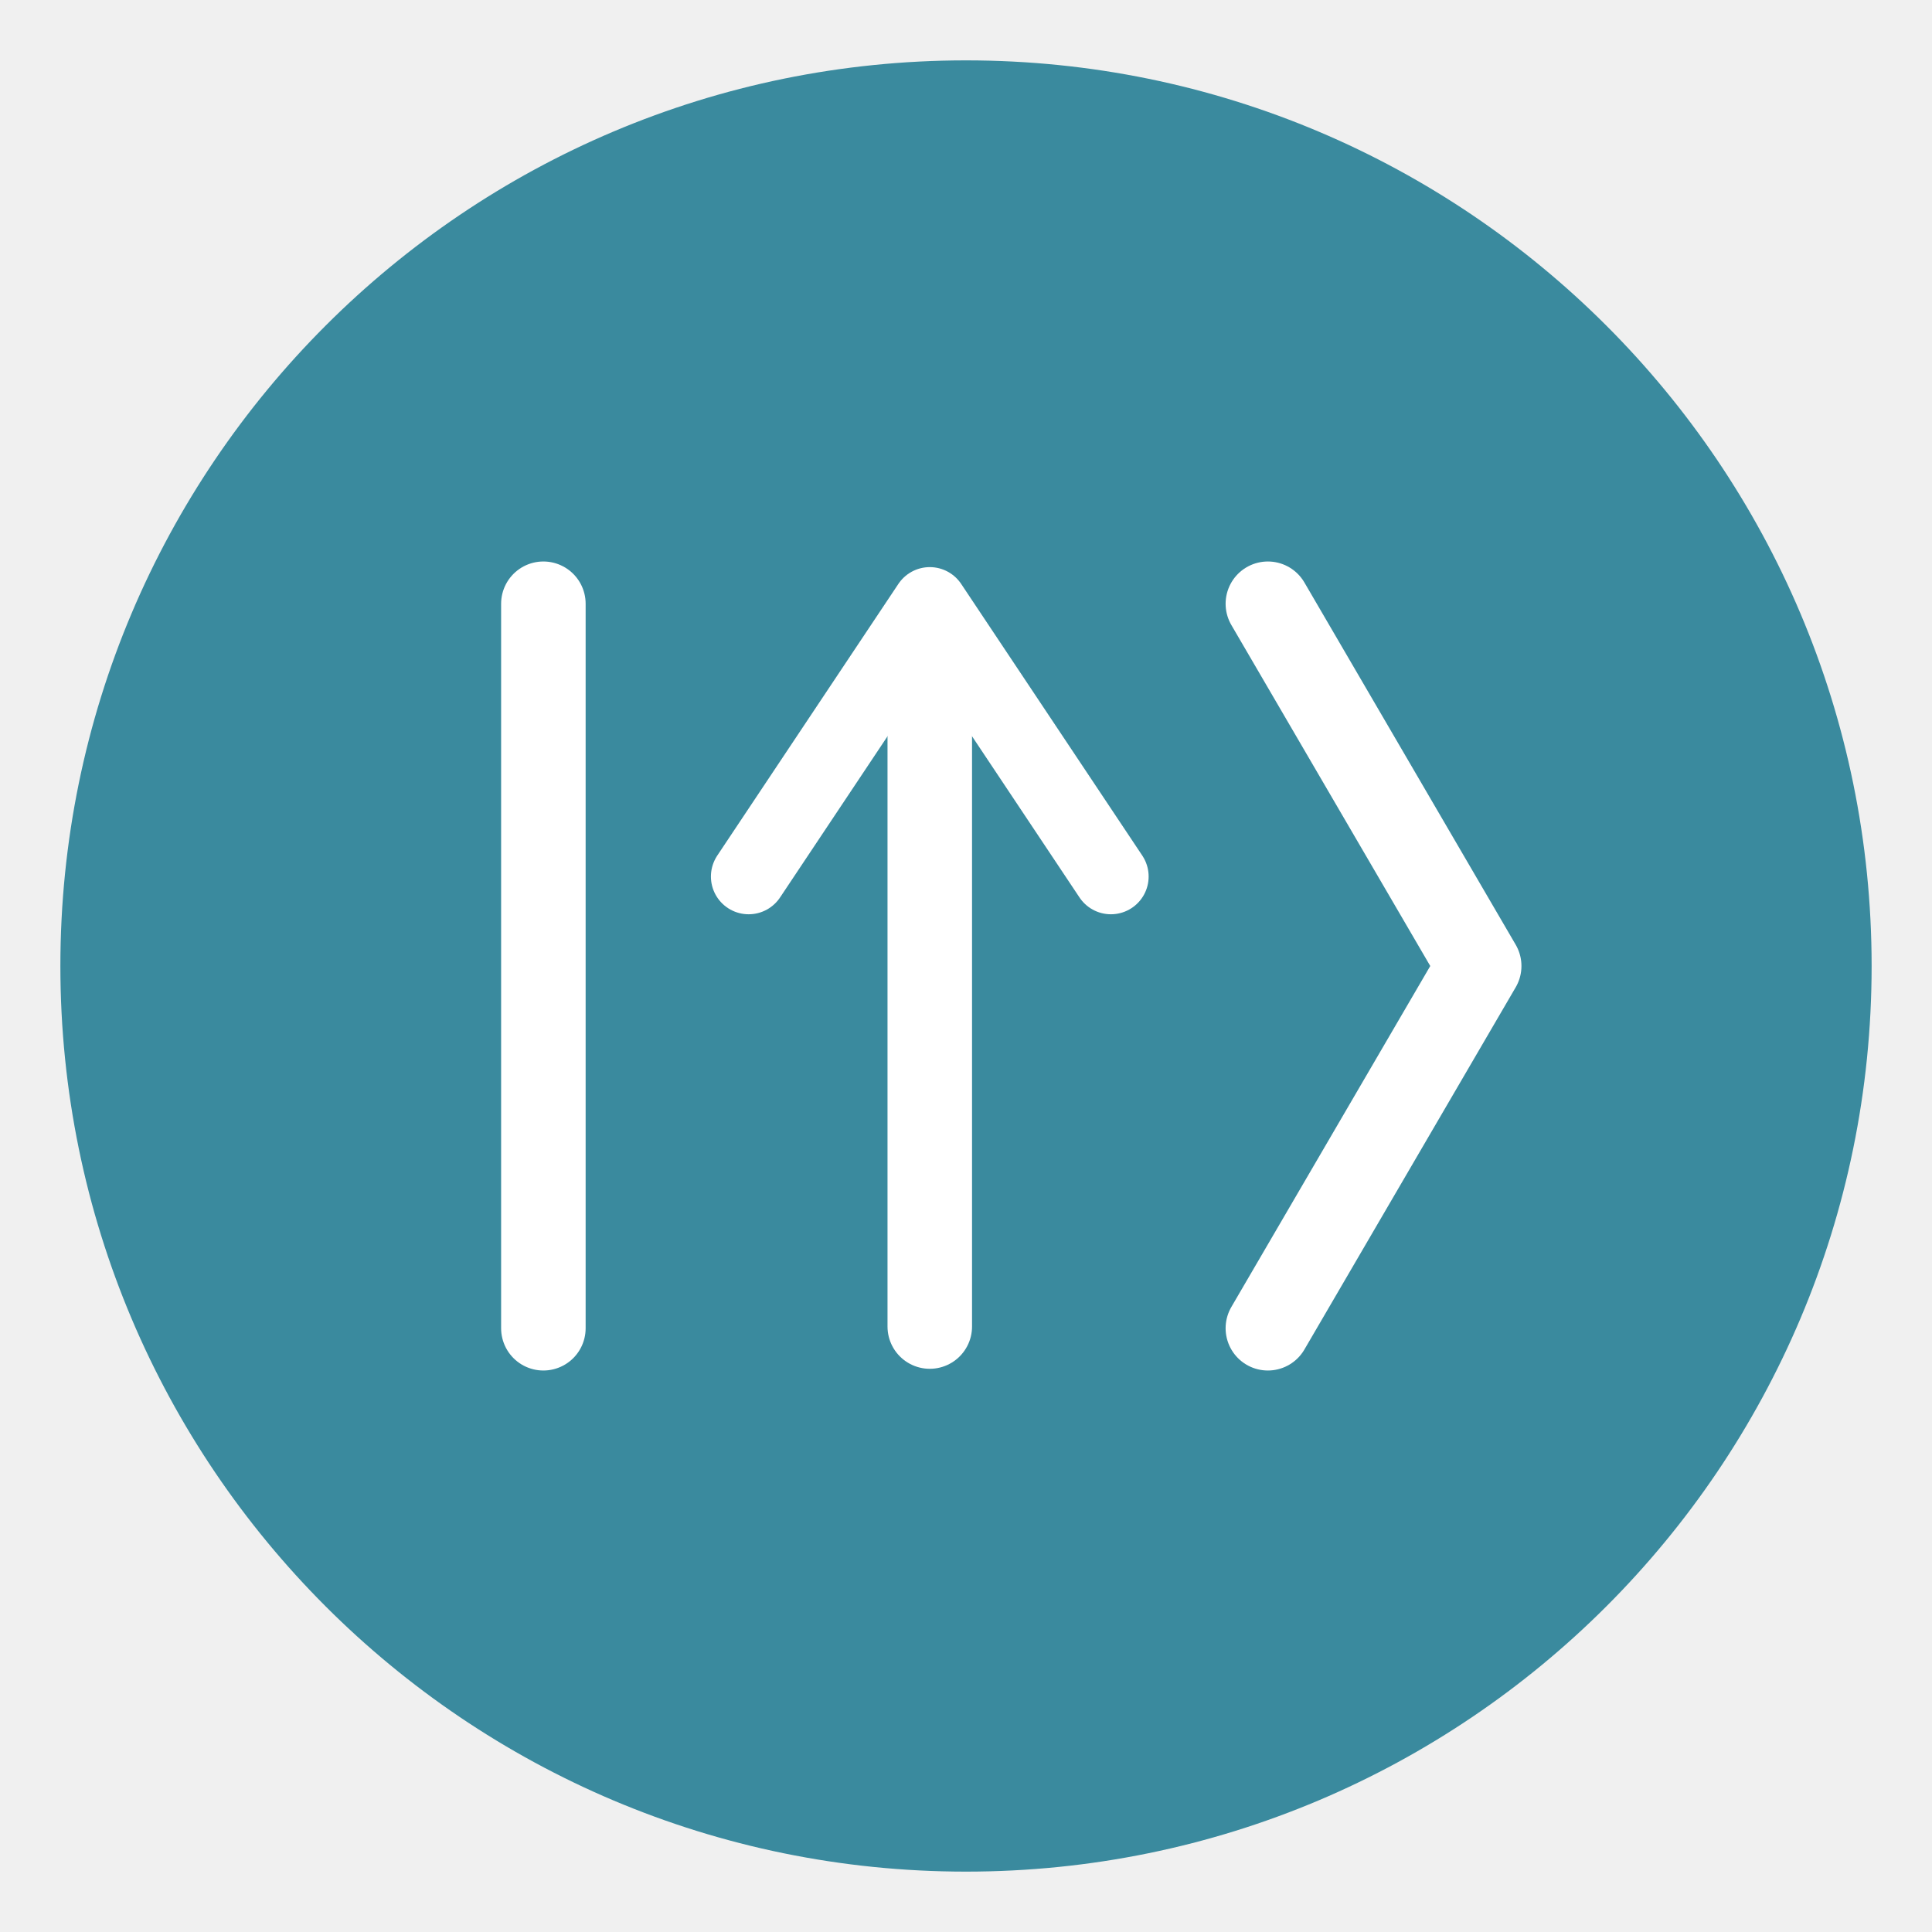
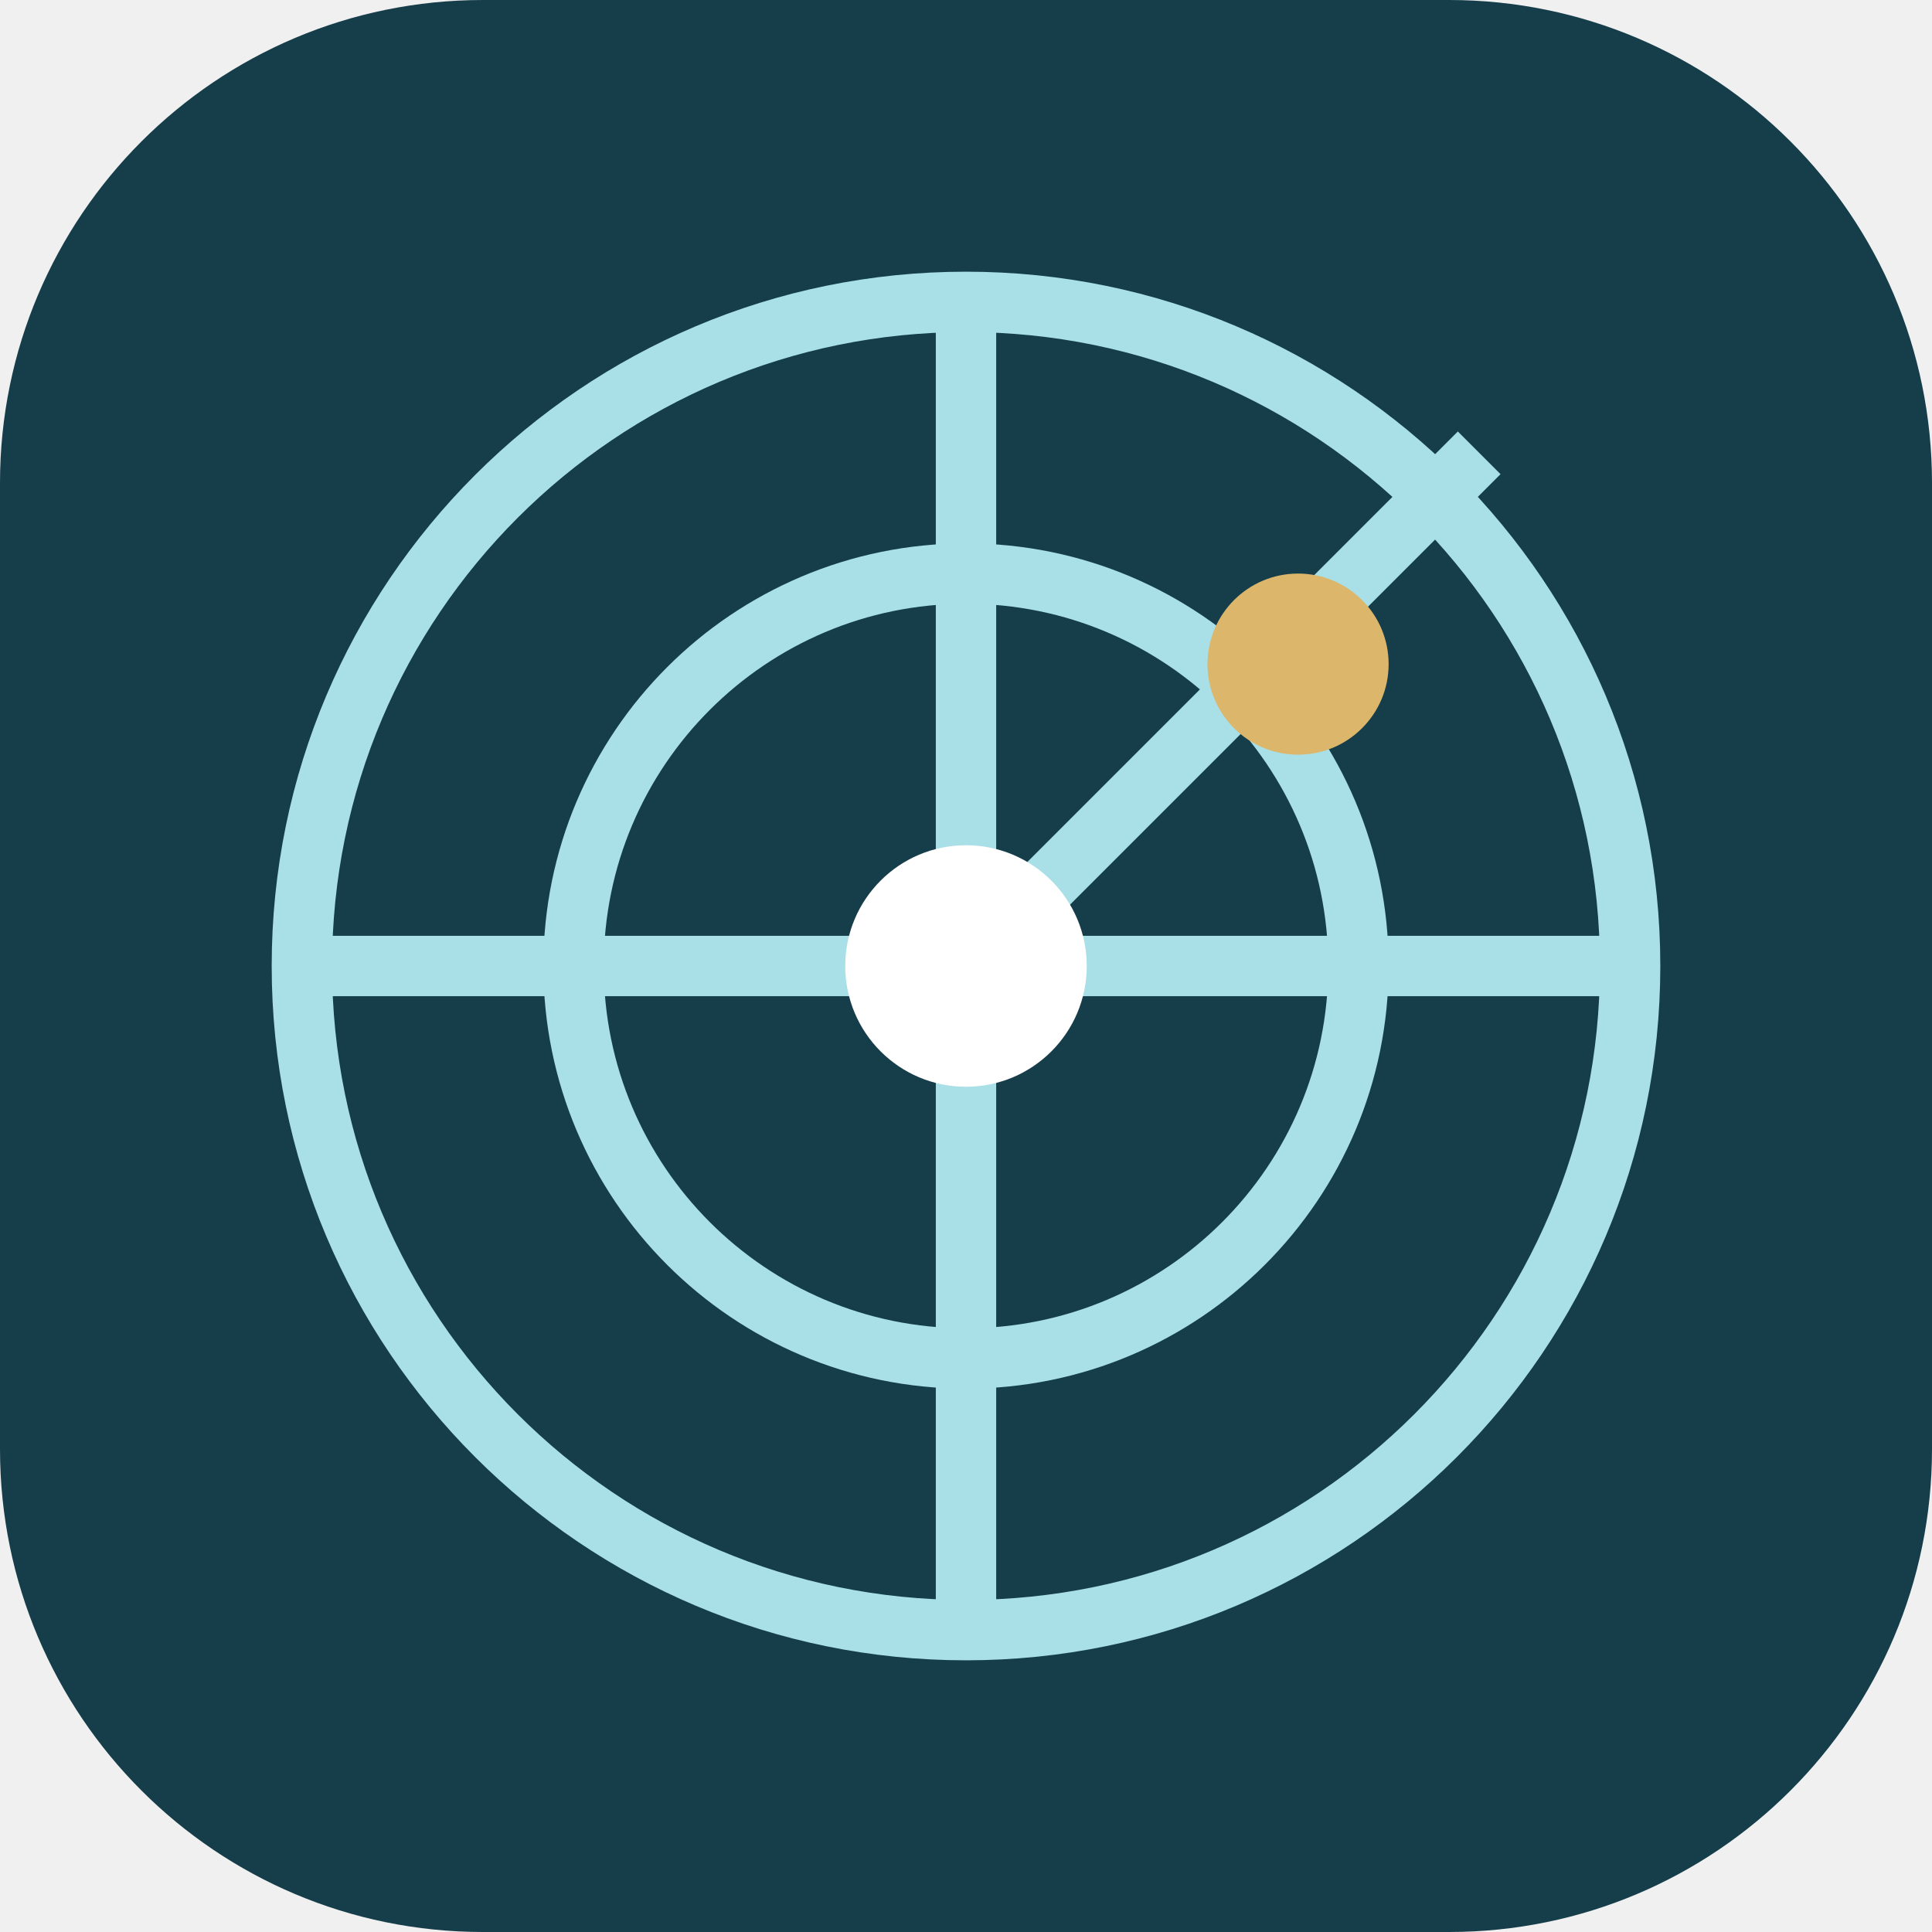
- <svg xmlns="http://www.w3.org/2000/svg" viewBox="18 33 64 64" version="1.1" id="svg2">
-   <defs id="defs2" />
-   <circle cx="50" cy="65" r="30" fill="#3a8a9e" id="circle1" />
-   <line x1="36" y1="53" x2="36" y2="77" stroke="white" stroke-width="2.8" stroke-linecap="round" id="line1" />
-   <line x1="48.8" y1="76.943" x2="48.8" y2="55.603" stroke="#ffffff" stroke-width="2.8" stroke-linecap="round" id="line2" />
-   <polyline points="42,60 48,51 54,60" fill="none" stroke="#ffffff" stroke-width="2.5" stroke-linecap="round" stroke-linejoin="round" id="polyline2" transform="translate(0.8,2.036364)" />
-   <path d="M 60 53 L 67 65 L 60 77" fill="none" stroke="white" stroke-width="2.8" stroke-linecap="round" stroke-linejoin="round" id="path2" />
+ <svg xmlns="http://www.w3.org/2000/svg" viewBox="0 0 64 64">
+   <rect width="64" height="64" rx="16" fill="#153d4a" />
+   <g fill="none" stroke="#a9e0e7" stroke-width="2">
+     <circle cx="32" cy="32" r="22" />
+     <circle cx="32" cy="32" r="13" />
+     <path d="M32 10v44M10 32h44M32 32l17-17" />
+   </g>
+   <circle cx="32" cy="32" r="4" fill="#fff" />
+   <circle cx="43" cy="22" r="3" fill="#dcb66b" />
</svg>
